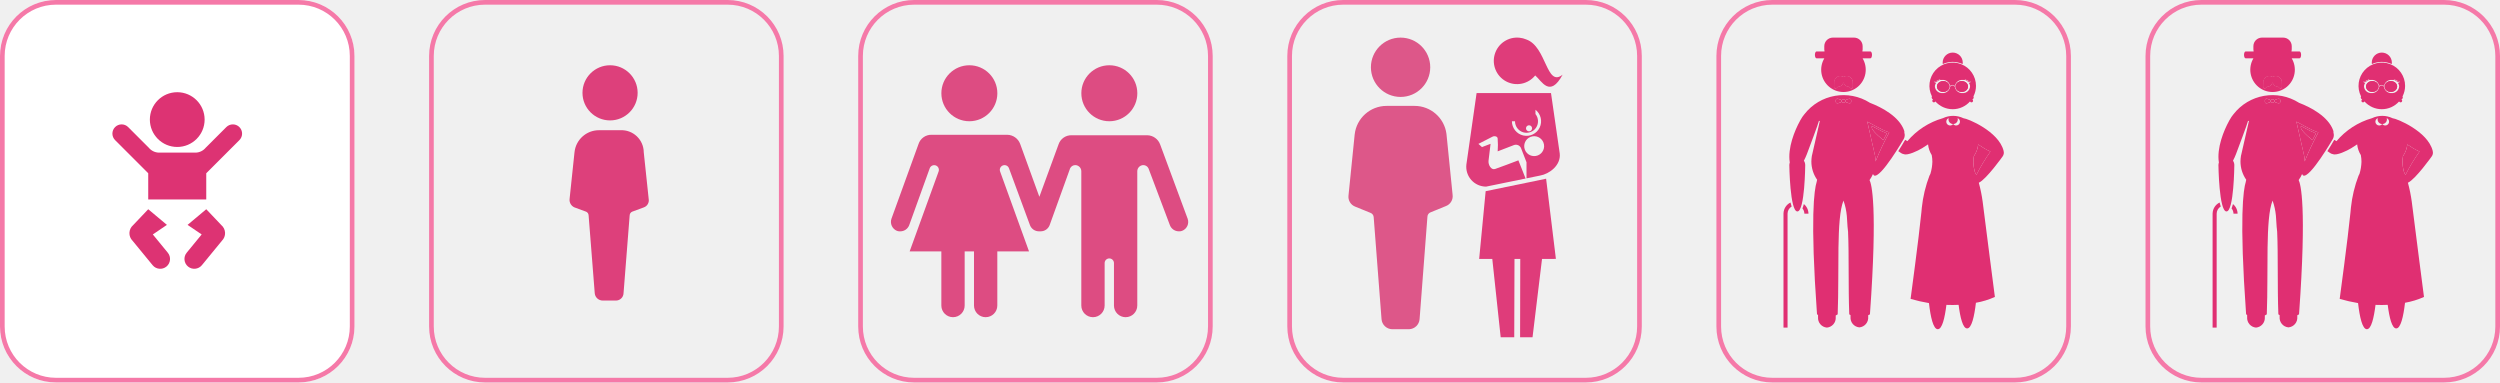
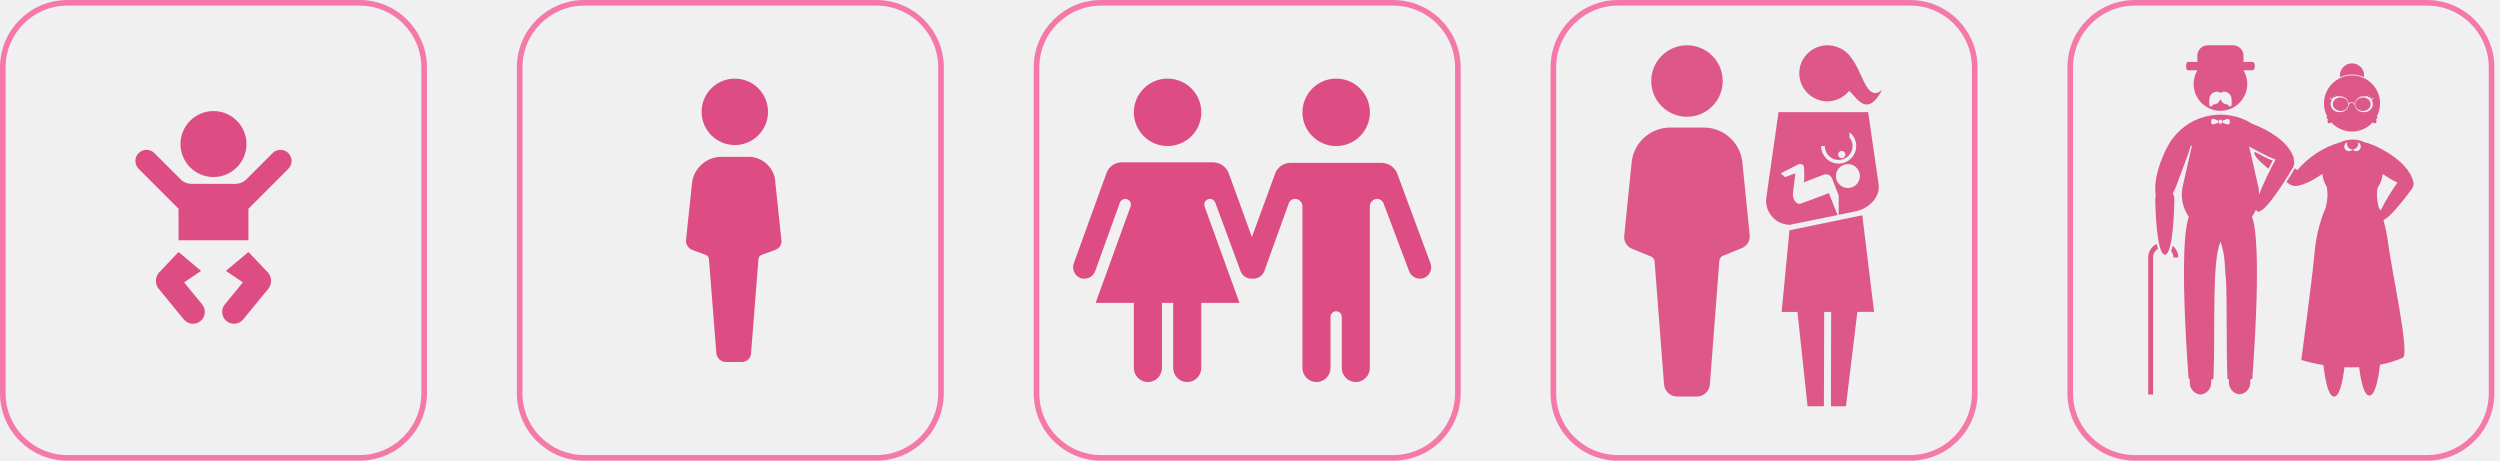
- <svg xmlns="http://www.w3.org/2000/svg" width="536" height="82" viewBox="0 0 536 82">
-   <g id="Grupo_23702" data-name="Grupo 23702" transform="translate(-231 -3221)">
-     <g id="Grupo_23694" data-name="Grupo 23694" transform="translate(277.321 3183.592)">
-       <circle id="Elipse_1330" data-name="Elipse 1330" cx="5.912" cy="5.912" r="5.912" transform="translate(78.564 51.4)" fill="#dd407b" />
-       <path id="Trazado_9428" data-name="Trazado 9428" d="M86.708,62h-4.6a5.267,5.267,0,0,0-5.255,4.729L75.8,76.713a1.759,1.759,0,0,0,1.051,1.839l2.5.92a.887.887,0,0,1,.525.788l1.314,16.684A1.714,1.714,0,0,0,82.9,98.52h2.759a1.629,1.629,0,0,0,1.708-1.576L88.679,80.26a.887.887,0,0,1,.525-.788l2.5-.92a1.611,1.611,0,0,0,1.051-1.839L91.7,66.729A4.772,4.772,0,0,0,86.708,62Z" transform="translate(0 3.325)" fill="#dd407b" />
-     </g>
-     <g id="Grupo_23695" data-name="Grupo 23695" transform="translate(403.825 3212.491)">
-       <circle id="Elipse_1331" data-name="Elipse 1331" cx="6.002" cy="6.002" r="6.002" transform="translate(29.004 22.5)" fill="#dd4c82" />
-       <circle id="Elipse_1332" data-name="Elipse 1332" cx="6.002" cy="6.002" r="6.002" transform="translate(59.014 22.5)" fill="#dd4c82" />
-       <path id="Trazado_9429" data-name="Trazado 9429" d="M75.92,39.5h0a3.009,3.009,0,0,0-2.8-2H56.913a2.877,2.877,0,0,0-2.8,2h0l-4.1,11.2-4.1-11.3h0a3.009,3.009,0,0,0-2.8-2H26.9a2.877,2.877,0,0,0-2.8,2h0L18.3,55.406a2.081,2.081,0,0,0,1.2,2.6,1.7,1.7,0,0,0,.7.1,2.051,2.051,0,0,0,1.9-1.3l4.4-12.2h0a1.013,1.013,0,1,1,1.9.7L22.2,62.409H29v11.6a2.5,2.5,0,1,0,5,0v-11.6h2v11.6a2.5,2.5,0,1,0,5,0v-11.6h6.8L41.608,45.3a1.013,1.013,0,1,1,1.9-.7h0l4.5,12.2a2.051,2.051,0,0,0,1.9,1.3h.4a2.051,2.051,0,0,0,1.9-1.3l4.4-12.2h0a1.23,1.23,0,0,1,1.1-.7,1.324,1.324,0,0,1,1.3,1.3v28.81a2.5,2.5,0,1,0,5,0v-9.1a1,1,0,1,1,2,0v9.1a2.5,2.5,0,1,0,5,0V45.2a1.324,1.324,0,0,1,1.3-1.3,1.23,1.23,0,0,1,1.1.7h0l4.6,12.2a2.051,2.051,0,0,0,1.9,1.3,1.7,1.7,0,0,0,.7-.1,2.041,2.041,0,0,0,1.2-2.6Z" transform="translate(0 0.005)" fill="#dd4c82" />
-     </g>
-     <circle id="Elipse_1334" data-name="Elipse 1334" cx="6.36" cy="6.36" r="6.36" transform="translate(524.923 3229.063)" fill="#dd5789" />
-     <path id="Trazado_9431" data-name="Trazado 9431" d="M42.064,49.9h-6a6.885,6.885,0,0,0-6.841,6.12L27.9,69.1a2.257,2.257,0,0,0,1.44,2.4l3.24,1.32a1.045,1.045,0,0,1,.72.96l1.68,21.842a2.34,2.34,0,0,0,2.28,2.16h3.6a2.34,2.34,0,0,0,2.28-2.16l1.68-21.962a1.045,1.045,0,0,1,.72-.96l3.24-1.32a2.257,2.257,0,0,0,1.44-2.4L48.9,55.9A6.89,6.89,0,0,0,42.064,49.9Z" transform="translate(492.22 3193.804)" fill="#dd5789" />
-     <g id="Grupo_23697" data-name="Grupo 23697" transform="translate(686.38 3216.314)">
-       <path id="Trazado_9432" data-name="Trazado 9432" d="M34.466,26.765c.024.115.048.278.128.323a.3.3,0,0,0,.407-.1,1.122,1.122,0,0,1,.267-.247.418.418,0,0,0,.178.015,1.16,1.16,0,0,0,.822-.57,3.106,3.106,0,0,0,.194-.364,3.05,3.05,0,0,0,.194.364,1.16,1.16,0,0,0,.822.57.417.417,0,0,0,.178-.015,1.1,1.1,0,0,1,.267.247.293.293,0,0,0,.406.1c.079-.044.1-.208.128-.323a1.182,1.182,0,0,0-.007-.281h0a6.8,6.8,0,0,0-.042-.9A1.338,1.338,0,0,0,37,24.5a3.77,3.77,0,0,0-.543.193,3.827,3.827,0,0,0-.543-.193,1.339,1.339,0,0,0-1.408,1.083,6.69,6.69,0,0,0-.042.9h0A1.4,1.4,0,0,0,34.466,26.765Z" transform="translate(-4.6 -3.494)" fill="#e02f72" />
-       <path id="Trazado_9433" data-name="Trazado 9433" d="M76.4,45.336a1.36,1.36,0,0,0,.207-1.2c0-.011,0-.018,0-.029-1.061-4.185-7.748-6.919-8.59-6.963a5.082,5.082,0,0,0-4.413-.013,15.572,15.572,0,0,0-7.619,4.929c-.122-.076-.278-.172-.474-.291-.242.419-.789,1.348-1.479,2.432.394.271.639.433.639.433a1.434,1.434,0,0,0,.577.214c.8.318,2.981-.714,3.9-1.282.32-.2.78-.5,1.269-.821a5.369,5.369,0,0,0,.788,2.3,7.8,7.8,0,0,1,.137,1.424,9.787,9.787,0,0,1-.419,2.582h0c-.064.117-.12.237-.176.359l-.009-.008a27.3,27.3,0,0,0-1.664,6.946h0c-.012.147-.026.3-.041.469-.018.182-.039.361-.053.547-.547,5.519-2.308,18.511-2.308,18.511a33.875,33.875,0,0,0,3.938.9c.341,2.973.918,5.6,1.895,5.6.934,0,1.5-2.405,1.848-5.216.924.039,1.8.032,2.613-.008.348,2.742.913,5.057,1.829,5.057.966,0,1.541-2.573,1.883-5.5a17.417,17.417,0,0,0,4.067-1.248S72.7,59.694,72.125,55.041a31.85,31.85,0,0,0-.825-4.07C72.929,50.224,76.4,45.336,76.4,45.336ZM65.145,38.7a.819.819,0,0,1-.306-1.579.981.981,0,0,0-.041.266,1,1,0,0,0,.987,1A.812.812,0,0,1,65.145,38.7Zm1.3,0a.815.815,0,0,1-.64-.315,1,1,0,0,0,.991-1,.97.97,0,0,0-.041-.265.819.819,0,0,1-.311,1.577Zm4.339,10.591a5.44,5.44,0,0,0-.3-.539,7.705,7.705,0,0,1-.346-2.278,7.611,7.611,0,0,1,.1-1.2,5.379,5.379,0,0,0,.931-2.511c.49.325.95.625,1.27.822a12.418,12.418,0,0,0,1.353.7A36.717,36.717,0,0,0,70.783,49.287Z" transform="translate(-10.422 -7.107)" fill="#e02f72" />
-       <path id="Trazado_9434" data-name="Trazado 9434" d="M69.734,19.312a5.108,5.108,0,0,1,2.131.467,2.205,2.205,0,0,0,.025-.306,2.155,2.155,0,1,0-4.31,0,2.1,2.1,0,0,0,.025.306A5.113,5.113,0,0,1,69.734,19.312Z" transform="translate(-14.454 -1.359)" fill="#e02f72" />
-       <path id="Trazado_9435" data-name="Trazado 9435" d="M44.575,38.386l1.473,6.478c.046.149.071.306.1.459.023.1.048.2.067.3.008.043.022.084.029.127l.025.111h-.008c.015.1.024.2.036.3,0,.032.008.064.011.1a6.077,6.077,0,0,1,.037.633c0,.016,0,.032,0,.047A57.042,57.042,0,0,1,49.284,40.7a13.393,13.393,0,0,1-1.426-.58C47.086,39.75,45.617,38.968,44.575,38.386Zm3.438,3.968c-1.494-1.208-2.778-2.462-2.44-2.983.006-.008.015-.013.02-.021.8.429,1.609.853,2.109,1.1.3.147.679.306,1.072.454C48.5,41.407,48.252,41.887,48.013,42.354Z" transform="translate(-7.61 -7.627)" fill="#e02f72" />
-       <path id="Trazado_9436" data-name="Trazado 9436" d="M35.475,32.357l.606-.209a.2.2,0,0,0,.1-.194v-.12a.2.2,0,0,0-.1-.194l-.606-.209c-.244-.084-.518.03-.518.288v.35C34.957,32.327,35.231,32.441,35.475,32.357Z" transform="translate(-4.748 -5.55)" fill="#e02f72" />
-       <circle id="Elipse_1335" data-name="Elipse 1335" cx="0.375" cy="0.375" r="0.375" transform="translate(31.483 25.969)" fill="#e02f72" />
-       <path id="Trazado_9437" data-name="Trazado 9437" d="M77.064,47.865a7.6,7.6,0,0,0-.1,1.2,7.682,7.682,0,0,0,.346,2.278,5.524,5.524,0,0,1,.3.539,36.549,36.549,0,0,1,3.013-5,12.672,12.672,0,0,1-1.353-.7c-.32-.2-.781-.5-1.27-.822A5.38,5.38,0,0,1,77.064,47.865Z" transform="translate(-17.244 -9.701)" fill="#e02f72" />
-       <path id="Trazado_9438" data-name="Trazado 9438" d="M38.628,32.357c.244.084.518-.03.518-.288v-.35c0-.258-.274-.372-.518-.288l-.606.209a.2.2,0,0,0-.1.194v.12a.2.2,0,0,0,.1.194Z" transform="translate(-5.631 -5.55)" fill="#e02f72" />
-       <path id="Trazado_9439" data-name="Trazado 9439" d="M24.79,64.484a1.786,1.786,0,0,1,.411,1.132h.877a2.662,2.662,0,0,0-.991-2.065A7.348,7.348,0,0,1,24.79,64.484Z" transform="translate(-1.723 -15.114)" fill="#e02f72" />
-       <path id="Trazado_9440" data-name="Trazado 9440" d="M19.007,65.375H19v.1h0V89.89h.872V65.475h0a1.794,1.794,0,0,1,.875-1.538q-.132-.394-.241-.861A2.671,2.671,0,0,0,19.007,65.375Z" transform="translate(0 -14.973)" fill="#e02f72" />
-       <path id="Trazado_9441" data-name="Trazado 9441" d="M45.992,39.758c-.006.008-.015.013-.02.021-.338.521.947,1.775,2.44,2.983.239-.467.488-.947.761-1.455C48.78,41.16,48.4,41,48.1,40.854,47.6,40.61,46.79,40.187,45.992,39.758Z" transform="translate(-8.009 -8.035)" fill="#e02f72" />
-       <path id="Trazado_9442" data-name="Trazado 9442" d="M45.446,38.345a.947.947,0,0,0-.062-.5c-1.056-2.911-4.667-4.882-7.3-5.888A10.607,10.607,0,0,0,24,34.416a6.831,6.831,0,0,0-.8,1.184c-.044.077-.093.151-.136.23h.006c-1.132,2.049-2.687,5.826-2.185,8.924a1.693,1.693,0,0,0-.1.552s.122,9.94,1.726,9.936S24.194,45.3,24.194,45.3a1.691,1.691,0,0,0-.285-.936,13.567,13.567,0,0,0,.645-1.427c.447-1.2,2.449-6.492,2.578-7.1h.195l-1.541,6.76c-.022.077-.034.157-.053.234-.036.14-.07.281-.1.424,0,.012-.006.024-.008.036l-.025.11h.008c-.006.034-.008.068-.013.1-.021.141-.041.282-.054.426,0,.052,0,.106-.008.158-.009.145-.022.288-.022.436a6.846,6.846,0,0,0,1.233,3.924c-.034.152-.067.312-.1.478-.506,1.6-1.423,7.482.077,28.382,0,0,.079.049.221.12v.488a2.082,2.082,0,0,0,1.89,2.23h.011a2.082,2.082,0,0,0,1.89-2.23v-.367a3.924,3.924,0,0,0,.421-.242c.365-9.518-.334-20.466,1.241-24.394a13.472,13.472,0,0,1,.718,3.281c.048.894.1,1.72.152,2.3.027.307.064.686.112,1.1.227,5.04.028,11.667.259,17.713.089.059.179.106.269.156v.407a2.082,2.082,0,0,0,1.89,2.23h.011a2.082,2.082,0,0,0,1.89-2.23v-.37a3.632,3.632,0,0,0,.373-.192c1.678-23.389.329-27.968-.081-28.793a6.868,6.868,0,0,0,.746-1.323.5.5,0,0,0,.2.336c1.4.79,6.376-7.814,6.376-7.814A1.7,1.7,0,0,0,45.446,38.345ZM32.827,31.505a.2.2,0,0,1,.1-.194l.606-.209c.244-.084.518.03.518.288v.35c0,.258-.274.372-.518.288l-.606-.209a.2.2,0,0,1-.1-.194Zm-.435-.315a.375.375,0,1,1-.375.375A.375.375,0,0,1,32.393,31.19Zm-1.649.2c0-.258.274-.372.518-.288l.606.209a.2.2,0,0,1,.1.194v.12a.2.2,0,0,1-.1.194l-.606.209c-.244.084-.518-.03-.518-.288Zm8.53,13.133c0-.016,0-.032,0-.047a6.064,6.064,0,0,0-.037-.633c0-.032-.008-.064-.011-.1-.011-.1-.021-.2-.036-.3H39.2l-.025-.111c-.007-.044-.021-.084-.029-.127-.019-.1-.044-.2-.067-.3-.034-.154-.059-.31-.1-.459L37.5,35.98c1.042.582,2.511,1.364,3.283,1.739a13.607,13.607,0,0,0,1.426.58A56.954,56.954,0,0,0,39.273,44.523Z" transform="translate(-0.534 -5.221)" fill="#e02f72" />
-       <ellipse id="Elipse_1336" data-name="Elipse 1336" cx="1.345" cy="1.165" rx="1.345" ry="1.165" transform="translate(51.894 22.069)" fill="#e02f72" />
-       <ellipse id="Elipse_1337" data-name="Elipse 1337" cx="1.345" cy="1.165" rx="1.345" ry="1.165" transform="translate(55.879 22.069)" fill="#e02f72" />
-       <g id="Grupo_23663" data-name="Grupo 23663" transform="translate(50.288 18.114)">
-         <ellipse id="Elipse_1338" data-name="Elipse 1338" cx="1.345" cy="1.165" rx="1.345" ry="1.165" transform="translate(5.59 3.955)" fill="#e02f72" />
-         <ellipse id="Elipse_1339" data-name="Elipse 1339" cx="1.345" cy="1.165" rx="1.345" ry="1.165" transform="translate(1.606 3.955)" fill="#e02f72" />
-         <path id="Trazado_9443" data-name="Trazado 9443" d="M73.525,25.379a4.993,4.993,0,1,0-9.45,2.241.475.475,0,0,0-.053.211.481.481,0,0,0,.3.447.335.335,0,0,0-.164.285.34.34,0,0,0,.651.14,4.976,4.976,0,0,0,7.437,0,.339.339,0,1,0,.487-.425.481.481,0,0,0,.3-.447.475.475,0,0,0-.053-.211A4.948,4.948,0,0,0,73.525,25.379Zm-1.591-.707a1.28,1.28,0,0,1,.322.835,1.532,1.532,0,0,1-1.628,1.411,1.572,1.572,0,0,1-1.6-1.187.518.518,0,0,0-.547-.455.524.524,0,0,0-.533.4,1.559,1.559,0,0,1-1.609,1.24,1.531,1.531,0,0,1-1.628-1.411,1.284,1.284,0,0,1,.322-.835c-.29.111-.7-.333-.365-.194a1.016,1.016,0,0,0,.721-.112l.013-.01-.018.006c-.214.06-.414-.31-.219-.172.151.107.459.035.59,0-.2,0-.277-.355-.143-.2s.585.11.585.11l0,.008c.048,0,.095-.013.145-.013a1.551,1.551,0,0,1,1.614,1.283.742.742,0,0,1,1.061.017,1.547,1.547,0,0,1,1.615-1.3c.049,0,.1.009.145.013l0-.008s.449.051.585-.11.058.2-.143.2c.132.038.44.109.59,0,.195-.138-.006.232-.22.172l-.018-.006.013.01a1.016,1.016,0,0,0,.721.112C72.632,24.338,72.224,24.782,71.934,24.671Z" transform="translate(-63.54 -20.386)" fill="#e02f72" />
+ <svg xmlns="http://www.w3.org/2000/svg" width="100%" height="100%" viewBox="0 0 445 82" version="1.1" xml:space="preserve" style="fill-rule:evenodd;clip-rule:evenodd;">
+   <rect id="Mesa-de-trabajo1" x="0" y="0" width="444.5" height="82" style="fill:none;" />
+   <clipPath id="_clip1">
+     <rect x="0" y="0" width="444.5" height="82" />
+   </clipPath>
+   <g clip-path="url(#_clip1)">
+     <g id="Grupo_23702">
+       <g id="Grupo_23694">
+         <circle id="Elipse_1330" cx="130.797" cy="19.904" r="5.912" style="fill:#dd4c82;" />
+         <path id="Trazado_9428" d="M133.029,27.917l-4.6,0c-2.693,-0.008 -4.98,2.05 -5.255,4.729l-1.053,9.984c-0.099,0.777 0.332,1.53 1.051,1.839l2.5,0.92c0.312,0.139 0.517,0.447 0.525,0.788l1.314,16.684c0.072,0.886 0.821,1.577 1.71,1.576l2.759,0c0.027,0.001 0.053,0.002 0.08,0.002c0.874,-0 1.601,-0.704 1.628,-1.578l1.312,-16.684c0.008,-0.341 0.213,-0.649 0.525,-0.788l2.5,-0.92c0.757,-0.263 1.209,-1.053 1.051,-1.839l-1.055,-9.984c-0.021,-2.603 -2.168,-4.734 -4.772,-4.734c-0.073,-0 -0.147,0.002 -0.22,0.005Z" style="fill:#dd4c82;fill-rule:nonzero;" />
      </g>
-       <g id="Grupo_23664" data-name="Grupo 23664" transform="translate(25.737 12.749)">
-         <path id="Trazado_9444" data-name="Trazado 9444" d="M38.455,26.484a6.8,6.8,0,0,0-.042-.9A1.338,1.338,0,0,0,37,24.5a3.77,3.77,0,0,0-.543.193,3.858,3.858,0,0,0-.543-.193,1.339,1.339,0,0,0-1.408,1.083,6.69,6.69,0,0,0-.042.9h0a1.221,1.221,0,0,0-.007.281c.024.115.048.278.129.323a.294.294,0,0,0,.406-.1,1.122,1.122,0,0,1,.267-.247.418.418,0,0,0,.178.015,1.16,1.16,0,0,0,.822-.57,3.106,3.106,0,0,0,.194-.364,3,3,0,0,0,.194.364,1.16,1.16,0,0,0,.822.57.417.417,0,0,0,.178-.015,1.1,1.1,0,0,1,.267.247.293.293,0,0,0,.406.1c.079-.044.1-.208.128-.323a1.182,1.182,0,0,0-.007-.281Z" transform="translate(-30.337 -16.243)" fill="#e02f72" />
-         <path id="Trazado_9445" data-name="Trazado 9445" d="M40.493,15.716H38.771a1.841,1.841,0,0,0,.053-.434v-.691a1.842,1.842,0,0,0-1.842-1.842h-4.54A1.842,1.842,0,0,0,30.6,14.591v.691a1.846,1.846,0,0,0,.053.434H28.932c-.188,0-.341.329-.341.736s.152.736.341.736h1.681a4.776,4.776,0,1,0,8.2,0h1.675c.188,0,.341-.329.341-.736S40.681,15.716,40.493,15.716Zm-3.781,7.555c-.024.115-.048.278-.128.323a.294.294,0,0,1-.406-.1,1.122,1.122,0,0,0-.267-.247.418.418,0,0,1-.178.015,1.16,1.16,0,0,1-.822-.57,3.107,3.107,0,0,1-.194-.364,3,3,0,0,1-.194.364,1.16,1.16,0,0,1-.822.57.417.417,0,0,1-.178-.015,1.1,1.1,0,0,0-.267.247.293.293,0,0,1-.406.1c-.079-.044-.1-.208-.129-.323a1.182,1.182,0,0,1,.007-.281h0a6.8,6.8,0,0,1,.042-.9,1.338,1.338,0,0,1,1.408-1.083,3.771,3.771,0,0,1,.543.193,3.827,3.827,0,0,1,.543-.193,1.339,1.339,0,0,1,1.408,1.083,6.69,6.69,0,0,1,.042.9h0A1.348,1.348,0,0,1,36.712,23.271Z" transform="translate(-28.591 -12.749)" fill="#e02f72" />
+       <g id="Grupo_23695">
+         <circle id="Elipse_1331" cx="207.831" cy="19.993" r="6.002" style="fill:#dd4c82;" />
+         <circle id="Elipse_1332" cx="237.841" cy="19.993" r="6.002" style="fill:#dd4c82;" />
+         <path id="Trazado_9429" d="M248.745,30.996c-0.421,-1.184 -1.543,-1.985 -2.8,-2l-16.207,-0c-1.269,-0.026 -2.413,0.791 -2.8,2l-4.1,11.2l-4.1,-11.3c-0.421,-1.184 -1.543,-1.985 -2.8,-2l-16.213,-0c-1.269,-0.026 -2.413,0.791 -2.8,2l-5.8,16.006c-0.353,1.042 0.178,2.192 1.2,2.6c0.224,0.082 0.462,0.116 0.7,0.1c0.838,-0.004 1.593,-0.52 1.9,-1.3l4.4,-12.2c0.137,-0.414 0.526,-0.695 0.962,-0.695c0.556,-0 1.013,0.457 1.013,1.013c-0,0.131 -0.026,0.261 -0.075,0.382l-6.2,17.103l6.8,-0l0,11.6c0,1.371 1.129,2.5 2.5,2.5c1.371,-0 2.5,-1.129 2.5,-2.5l0,-11.6l2,-0l0,11.6c0,1.371 1.129,2.5 2.5,2.5c1.371,-0 2.5,-1.129 2.5,-2.5l0,-11.6l6.8,-0l-6.192,-17.109c-0.049,-0.121 -0.075,-0.251 -0.075,-0.382c0,-0.556 0.457,-1.013 1.013,-1.013c0.436,-0 0.825,0.281 0.962,0.695l4.5,12.2c0.307,0.78 1.062,1.296 1.9,1.3l0.4,-0c0.838,-0.004 1.593,-0.52 1.9,-1.3l4.4,-12.2c0.202,-0.424 0.63,-0.696 1.1,-0.7c0.708,0.013 1.287,0.592 1.3,1.3l-0,28.81c-0,1.371 1.129,2.5 2.5,2.5c1.371,0 2.5,-1.129 2.5,-2.5l-0,-9.1c-0,-0.549 0.451,-1 1,-1c0.549,-0 1,0.451 1,1l-0,9.1c-0,1.371 1.129,2.5 2.5,2.5c1.371,-0 2.5,-1.129 2.5,-2.5l-0,-28.81c0.013,-0.708 0.592,-1.287 1.3,-1.3c0.47,0.004 0.898,0.276 1.1,0.7l4.6,12.2c0.307,0.78 1.062,1.296 1.9,1.3c0.238,0.016 0.476,-0.018 0.7,-0.1c1.036,-0.391 1.575,-1.558 1.2,-2.6l-5.888,-15.9Z" style="fill:#dd4c82;fill-rule:nonzero;" />
      </g>
-     </g>
-     <g id="Rectángulo_5604" data-name="Rectángulo 5604" transform="translate(231 3221)" fill="#fff" stroke="#f579a8" stroke-width="1">
-       <rect width="76" height="82" rx="12" stroke="none" />
-       <rect x="0.5" y="0.5" width="75" height="81" rx="11.5" fill="none" />
-     </g>
-     <g id="Grupo_23693" data-name="Grupo 23693" transform="translate(-394.901 529.768)">
-       <g id="Grupo_23658" data-name="Grupo 23658" transform="translate(650 2711)">
-         <circle id="Elipse_1329" data-name="Elipse 1329" cx="5.871" cy="5.871" r="5.871" transform="translate(8.031 0)" fill="#dd3373" />
-         <path id="Trazado_9425" data-name="Trazado 9425" d="M58.349,64.645,54.342,68l3.023,2.053-3.21,3.914h0l0,0a2.107,2.107,0,0,0,3.253,2.68h0l4.3-5.243a2.279,2.279,0,0,0-.121-3.351Z" transform="translate(-38.226 -39.555)" fill="#dd3373" />
-         <path id="Trazado_9426" data-name="Trazado 9426" d="M33.854,73.966h0l-3.21-3.913L33.665,68l-4.007-3.355-3.236,3.41a2.279,2.279,0,0,0-.121,3.351l4.3,5.242h0a2.107,2.107,0,0,0,3.253-2.68Z" transform="translate(-21.977 -39.554)" fill="#dd3373" />
-         <path id="Trazado_9427" data-name="Trazado 9427" d="M42.78,21.405a1.969,1.969,0,0,0-1.4.578L36.963,26.4a2.908,2.908,0,0,1-2.154,1.06H26.9a2.907,2.907,0,0,1-2.154-1.06l-4.419-4.419a1.977,1.977,0,1,0-2.793,2.8l7.1,7.1V37.5H37.075V31.882l7.1-7.1a1.976,1.976,0,0,0-1.4-3.376Z" transform="translate(-16.953 -14.504)" fill="#dd3373" />
+       <circle id="Elipse_1334" cx="300.283" cy="14.423" r="6.36" style="fill:#dd5789;" />
+       <path id="Trazado_9431" d="M303.284,22.704l-6,0c-3.489,0.001 -6.453,2.653 -6.841,6.12l-1.323,13.08c-0.133,1.033 0.465,2.031 1.44,2.4l3.24,1.32c0.417,0.136 0.706,0.521 0.72,0.96l1.68,21.842c0.092,1.193 1.084,2.133 2.28,2.16l3.6,0c1.196,-0.027 2.188,-0.967 2.28,-2.16l1.68,-21.962c0.014,-0.439 0.303,-0.824 0.72,-0.96l3.24,-1.32c0.975,-0.369 1.573,-1.367 1.44,-2.4l-1.32,-13.08c-0.445,-3.418 -3.39,-6.002 -6.836,-6Z" style="fill:#dd5789;fill-rule:nonzero;" />
+       <g id="Rectángulo_5604">
+         <path d="M75.5,12c0,-6.347 -5.153,-11.5 -11.5,-11.5l-52,0c-6.347,0 -11.5,5.153 -11.5,11.5l0,58c0,6.347 5.153,11.5 11.5,11.5l52,0c6.347,0 11.5,-5.153 11.5,-11.5l0,-58Z" style="fill:none;stroke:#f579a8;stroke-width:1px;" />
      </g>
-     </g>
-     <g id="Rectángulo_5605" data-name="Rectángulo 5605" transform="translate(323 3221)" fill="none" stroke="#f579a8" stroke-width="1">
-       <rect width="76" height="82" rx="12" stroke="none" />
-       <rect x="0.5" y="0.5" width="75" height="81" rx="11.5" fill="none" />
-     </g>
-     <g id="Rectángulo_5606" data-name="Rectángulo 5606" transform="translate(415 3221)" fill="none" stroke="#f579a8" stroke-width="1">
-       <rect width="76" height="82" rx="12" stroke="none" />
-       <rect x="0.5" y="0.5" width="75" height="81" rx="11.5" fill="none" />
-     </g>
-     <g id="Rectángulo_5607" data-name="Rectángulo 5607" transform="translate(507 3221)" fill="none" stroke="#f579a8" stroke-width="1">
-       <rect width="76" height="82" rx="12" stroke="none" />
-       <rect x="0.5" y="0.5" width="75" height="81" rx="11.5" fill="none" />
-     </g>
-     <g id="Rectángulo_5608" data-name="Rectángulo 5608" transform="translate(691 3221)" fill="none" stroke="#f579a8" stroke-width="1">
-       <rect width="76" height="82" rx="12" stroke="none" />
-       <rect x="0.5" y="0.5" width="75" height="81" rx="11.5" fill="none" />
-     </g>
-     <g id="Grupo_23700" data-name="Grupo 23700" transform="translate(594.38 3216.314)">
-       <path id="Trazado_9432-2" data-name="Trazado 9432" d="M34.466,26.765c.024.115.048.278.128.323a.3.3,0,0,0,.407-.1,1.122,1.122,0,0,1,.267-.247.418.418,0,0,0,.178.015,1.16,1.16,0,0,0,.822-.57,3.106,3.106,0,0,0,.194-.364,3.05,3.05,0,0,0,.194.364,1.16,1.16,0,0,0,.822.57.417.417,0,0,0,.178-.015,1.1,1.1,0,0,1,.267.247.293.293,0,0,0,.406.1c.079-.044.1-.208.128-.323a1.182,1.182,0,0,0-.007-.281h0a6.8,6.8,0,0,0-.042-.9A1.338,1.338,0,0,0,37,24.5a3.77,3.77,0,0,0-.543.193,3.827,3.827,0,0,0-.543-.193,1.339,1.339,0,0,0-1.408,1.083,6.69,6.69,0,0,0-.042.9h0A1.4,1.4,0,0,0,34.466,26.765Z" transform="translate(-4.6 -3.494)" fill="#e02f72" />
-       <path id="Trazado_9433-2" data-name="Trazado 9433" d="M76.4,45.336a1.36,1.36,0,0,0,.207-1.2c0-.011,0-.018,0-.029-1.061-4.185-7.748-6.919-8.59-6.963a5.082,5.082,0,0,0-4.413-.013,15.572,15.572,0,0,0-7.619,4.929c-.122-.076-.278-.172-.474-.291-.242.419-.789,1.348-1.479,2.432.394.271.639.433.639.433a1.434,1.434,0,0,0,.577.214c.8.318,2.981-.714,3.9-1.282.32-.2.78-.5,1.269-.821a5.369,5.369,0,0,0,.788,2.3,7.8,7.8,0,0,1,.137,1.424,9.787,9.787,0,0,1-.419,2.582h0c-.064.117-.12.237-.176.359l-.009-.008a27.3,27.3,0,0,0-1.664,6.946h0c-.012.147-.026.3-.041.469-.018.182-.039.361-.053.547-.547,5.519-2.308,18.511-2.308,18.511a33.875,33.875,0,0,0,3.938.9c.341,2.973.918,5.6,1.895,5.6.934,0,1.5-2.405,1.848-5.216.924.039,1.8.032,2.613-.008.348,2.742.913,5.057,1.829,5.057.966,0,1.541-2.573,1.883-5.5a17.417,17.417,0,0,0,4.067-1.248S72.7,59.694,72.125,55.041a31.85,31.85,0,0,0-.825-4.07C72.929,50.224,76.4,45.336,76.4,45.336ZM65.145,38.7a.819.819,0,0,1-.306-1.579.981.981,0,0,0-.041.266,1,1,0,0,0,.987,1A.812.812,0,0,1,65.145,38.7Zm1.3,0a.815.815,0,0,1-.64-.315,1,1,0,0,0,.991-1,.97.97,0,0,0-.041-.265.819.819,0,0,1-.311,1.577Zm4.339,10.591a5.44,5.44,0,0,0-.3-.539,7.705,7.705,0,0,1-.346-2.278,7.611,7.611,0,0,1,.1-1.2,5.379,5.379,0,0,0,.931-2.511c.49.325.95.625,1.27.822a12.418,12.418,0,0,0,1.353.7A36.717,36.717,0,0,0,70.783,49.287Z" transform="translate(-10.422 -7.107)" fill="#e02f72" />
-       <path id="Trazado_9434-2" data-name="Trazado 9434" d="M69.734,19.312a5.108,5.108,0,0,1,2.131.467,2.205,2.205,0,0,0,.025-.306,2.155,2.155,0,1,0-4.31,0,2.1,2.1,0,0,0,.025.306A5.113,5.113,0,0,1,69.734,19.312Z" transform="translate(-14.454 -1.359)" fill="#e02f72" />
-       <path id="Trazado_9435-2" data-name="Trazado 9435" d="M44.575,38.386l1.473,6.478c.046.149.071.306.1.459.023.1.048.2.067.3.008.043.022.084.029.127l.025.111h-.008c.015.1.024.2.036.3,0,.032.008.064.011.1a6.077,6.077,0,0,1,.037.633c0,.016,0,.032,0,.047A57.042,57.042,0,0,1,49.284,40.7a13.393,13.393,0,0,1-1.426-.58C47.086,39.75,45.617,38.968,44.575,38.386Zm3.438,3.968c-1.494-1.208-2.778-2.462-2.44-2.983.006-.008.015-.013.02-.021.8.429,1.609.853,2.109,1.1.3.147.679.306,1.072.454C48.5,41.407,48.252,41.887,48.013,42.354Z" transform="translate(-7.61 -7.627)" fill="#e02f72" />
-       <path id="Trazado_9436-2" data-name="Trazado 9436" d="M35.475,32.357l.606-.209a.2.2,0,0,0,.1-.194v-.12a.2.2,0,0,0-.1-.194l-.606-.209c-.244-.084-.518.03-.518.288v.35C34.957,32.327,35.231,32.441,35.475,32.357Z" transform="translate(-4.748 -5.55)" fill="#e02f72" />
-       <circle id="Elipse_1335-2" data-name="Elipse 1335" cx="0.375" cy="0.375" r="0.375" transform="translate(31.483 25.969)" fill="#e02f72" />
-       <path id="Trazado_9437-2" data-name="Trazado 9437" d="M77.064,47.865a7.6,7.6,0,0,0-.1,1.2,7.682,7.682,0,0,0,.346,2.278,5.524,5.524,0,0,1,.3.539,36.549,36.549,0,0,1,3.013-5,12.672,12.672,0,0,1-1.353-.7c-.32-.2-.781-.5-1.27-.822A5.38,5.38,0,0,1,77.064,47.865Z" transform="translate(-17.244 -9.701)" fill="#e02f72" />
-       <path id="Trazado_9438-2" data-name="Trazado 9438" d="M38.628,32.357c.244.084.518-.03.518-.288v-.35c0-.258-.274-.372-.518-.288l-.606.209a.2.2,0,0,0-.1.194v.12a.2.2,0,0,0,.1.194Z" transform="translate(-5.631 -5.55)" fill="#e02f72" />
-       <path id="Trazado_9439-2" data-name="Trazado 9439" d="M24.79,64.484a1.786,1.786,0,0,1,.411,1.132h.877a2.662,2.662,0,0,0-.991-2.065A7.348,7.348,0,0,1,24.79,64.484Z" transform="translate(-1.723 -15.114)" fill="#e02f72" />
-       <path id="Trazado_9440-2" data-name="Trazado 9440" d="M19.007,65.375H19v.1h0V89.89h.872V65.475h0a1.794,1.794,0,0,1,.875-1.538q-.132-.394-.241-.861A2.671,2.671,0,0,0,19.007,65.375Z" transform="translate(0 -14.973)" fill="#e02f72" />
-       <path id="Trazado_9441-2" data-name="Trazado 9441" d="M45.992,39.758c-.006.008-.015.013-.02.021-.338.521.947,1.775,2.44,2.983.239-.467.488-.947.761-1.455C48.78,41.16,48.4,41,48.1,40.854,47.6,40.61,46.79,40.187,45.992,39.758Z" transform="translate(-8.009 -8.035)" fill="#e02f72" />
-       <path id="Trazado_9442-2" data-name="Trazado 9442" d="M45.446,38.345a.947.947,0,0,0-.062-.5c-1.056-2.911-4.667-4.882-7.3-5.888A10.607,10.607,0,0,0,24,34.416a6.831,6.831,0,0,0-.8,1.184c-.044.077-.093.151-.136.23h.006c-1.132,2.049-2.687,5.826-2.185,8.924a1.693,1.693,0,0,0-.1.552s.122,9.94,1.726,9.936S24.194,45.3,24.194,45.3a1.691,1.691,0,0,0-.285-.936,13.567,13.567,0,0,0,.645-1.427c.447-1.2,2.449-6.492,2.578-7.1h.195l-1.541,6.76c-.022.077-.034.157-.053.234-.036.14-.07.281-.1.424,0,.012-.006.024-.008.036l-.025.11h.008c-.006.034-.008.068-.013.1-.021.141-.041.282-.054.426,0,.052,0,.106-.008.158-.009.145-.022.288-.022.436a6.846,6.846,0,0,0,1.233,3.924c-.034.152-.067.312-.1.478-.506,1.6-1.423,7.482.077,28.382,0,0,.079.049.221.12v.488a2.082,2.082,0,0,0,1.89,2.23h.011a2.082,2.082,0,0,0,1.89-2.23v-.367a3.924,3.924,0,0,0,.421-.242c.365-9.518-.334-20.466,1.241-24.394a13.472,13.472,0,0,1,.718,3.281c.048.894.1,1.72.152,2.3.027.307.064.686.112,1.1.227,5.04.028,11.667.259,17.713.089.059.179.106.269.156v.407a2.082,2.082,0,0,0,1.89,2.23h.011a2.082,2.082,0,0,0,1.89-2.23v-.37a3.632,3.632,0,0,0,.373-.192c1.678-23.389.329-27.968-.081-28.793a6.868,6.868,0,0,0,.746-1.323.5.5,0,0,0,.2.336c1.4.79,6.376-7.814,6.376-7.814A1.7,1.7,0,0,0,45.446,38.345ZM32.827,31.505a.2.2,0,0,1,.1-.194l.606-.209c.244-.084.518.03.518.288v.35c0,.258-.274.372-.518.288l-.606-.209a.2.2,0,0,1-.1-.194Zm-.435-.315a.375.375,0,1,1-.375.375A.375.375,0,0,1,32.393,31.19Zm-1.649.2c0-.258.274-.372.518-.288l.606.209a.2.2,0,0,1,.1.194v.12a.2.2,0,0,1-.1.194l-.606.209c-.244.084-.518-.03-.518-.288Zm8.53,13.133c0-.016,0-.032,0-.047a6.064,6.064,0,0,0-.037-.633c0-.032-.008-.064-.011-.1-.011-.1-.021-.2-.036-.3H39.2l-.025-.111c-.007-.044-.021-.084-.029-.127-.019-.1-.044-.2-.067-.3-.034-.154-.059-.31-.1-.459L37.5,35.98c1.042.582,2.511,1.364,3.283,1.739a13.607,13.607,0,0,0,1.426.58A56.954,56.954,0,0,0,39.273,44.523Z" transform="translate(-0.534 -5.221)" fill="#e02f72" />
-       <ellipse id="Elipse_1336-2" data-name="Elipse 1336" cx="1.345" cy="1.165" rx="1.345" ry="1.165" transform="translate(51.894 22.069)" fill="#e02f72" />
-       <ellipse id="Elipse_1337-2" data-name="Elipse 1337" cx="1.345" cy="1.165" rx="1.345" ry="1.165" transform="translate(55.879 22.069)" fill="#e02f72" />
-       <g id="Grupo_23663-2" data-name="Grupo 23663" transform="translate(50.288 18.114)">
-         <ellipse id="Elipse_1338-2" data-name="Elipse 1338" cx="1.345" cy="1.165" rx="1.345" ry="1.165" transform="translate(5.59 3.955)" fill="#e02f72" />
-         <ellipse id="Elipse_1339-2" data-name="Elipse 1339" cx="1.345" cy="1.165" rx="1.345" ry="1.165" transform="translate(1.606 3.955)" fill="#e02f72" />
-         <path id="Trazado_9443-2" data-name="Trazado 9443" d="M73.525,25.379a4.993,4.993,0,1,0-9.45,2.241.475.475,0,0,0-.053.211.481.481,0,0,0,.3.447.335.335,0,0,0-.164.285.34.34,0,0,0,.651.14,4.976,4.976,0,0,0,7.437,0,.339.339,0,1,0,.487-.425.481.481,0,0,0,.3-.447.475.475,0,0,0-.053-.211A4.948,4.948,0,0,0,73.525,25.379Zm-1.591-.707a1.28,1.28,0,0,1,.322.835,1.532,1.532,0,0,1-1.628,1.411,1.572,1.572,0,0,1-1.6-1.187.518.518,0,0,0-.547-.455.524.524,0,0,0-.533.4,1.559,1.559,0,0,1-1.609,1.24,1.531,1.531,0,0,1-1.628-1.411,1.284,1.284,0,0,1,.322-.835c-.29.111-.7-.333-.365-.194a1.016,1.016,0,0,0,.721-.112l.013-.01-.018.006c-.214.06-.414-.31-.219-.172.151.107.459.035.59,0-.2,0-.277-.355-.143-.2s.585.11.585.11l0,.008c.048,0,.095-.013.145-.013a1.551,1.551,0,0,1,1.614,1.283.742.742,0,0,1,1.061.017,1.547,1.547,0,0,1,1.615-1.3c.049,0,.1.009.145.013l0-.008s.449.051.585-.11.058.2-.143.2c.132.038.44.109.59,0,.195-.138-.006.232-.22.172l-.018-.006.013.01a1.016,1.016,0,0,0,.721.112C72.632,24.338,72.224,24.782,71.934,24.671Z" transform="translate(-63.54 -20.386)" fill="#e02f72" />
+       <g id="Grupo_23693">
+         <g id="Grupo_23658">
+           <circle id="Elipse_1329" cx="38.001" cy="25.639" r="5.871" style="fill:#dd4c82;" />
+           <path id="Trazado_9425" d="M44.222,44.858l-4.007,3.355l3.023,2.053l-3.21,3.914c-0.311,0.377 -0.481,0.851 -0.481,1.34c0,1.156 0.951,2.107 2.108,2.107c0.629,0 1.226,-0.281 1.626,-0.767l4.3,-5.243c0.432,-0.428 0.676,-1.012 0.676,-1.62c-0,-0.665 -0.292,-1.298 -0.797,-1.731l-3.238,-3.408Z" style="fill:#dd4c82;fill-rule:nonzero;" />
+           <path id="Trazado_9426" d="M35.976,54.18l-3.21,-3.913l3.021,-2.053l-4.007,-3.355l-3.236,3.41c-0.505,0.433 -0.797,1.066 -0.797,1.731c0,0.608 0.244,1.192 0.676,1.62l4.3,5.242c0.4,0.486 0.997,0.767 1.626,0.767c1.157,0 2.108,-0.951 2.108,-2.107c-0,-0.489 -0.17,-0.963 -0.481,-1.34l-0,-0.002Z" style="fill:#dd4c82;fill-rule:nonzero;" />
+           <path id="Trazado_9427" d="M49.926,26.669c-0.525,-0.002 -1.029,0.207 -1.4,0.578l-4.417,4.417c-0.532,0.647 -1.317,1.033 -2.154,1.06l-7.909,0c-0.837,-0.027 -1.623,-0.413 -2.154,-1.06l-4.419,-4.419c-0.371,-0.37 -0.873,-0.577 -1.397,-0.577c-1.084,-0 -1.977,0.892 -1.977,1.977c0,0.525 0.209,1.029 0.581,1.4l7.1,7.1l-0,5.619l12.441,0l-0,-5.618l7.1,-7.1c0.372,-0.371 0.582,-0.875 0.582,-1.4c-0,-1.084 -0.892,-1.976 -1.976,-1.976c-0.002,-0 -0.004,-0 -0.006,0l0.005,-0.001Z" style="fill:#dd4c82;fill-rule:nonzero;" />
+         </g>
      </g>
-       <g id="Grupo_23664-2" data-name="Grupo 23664" transform="translate(25.737 12.749)">
-         <path id="Trazado_9444-2" data-name="Trazado 9444" d="M38.455,26.484a6.8,6.8,0,0,0-.042-.9A1.338,1.338,0,0,0,37,24.5a3.77,3.77,0,0,0-.543.193,3.858,3.858,0,0,0-.543-.193,1.339,1.339,0,0,0-1.408,1.083,6.69,6.69,0,0,0-.042.9h0a1.221,1.221,0,0,0-.007.281c.024.115.048.278.129.323a.294.294,0,0,0,.406-.1,1.122,1.122,0,0,1,.267-.247.418.418,0,0,0,.178.015,1.16,1.16,0,0,0,.822-.57,3.106,3.106,0,0,0,.194-.364,3,3,0,0,0,.194.364,1.16,1.16,0,0,0,.822.57.417.417,0,0,0,.178-.015,1.1,1.1,0,0,1,.267.247.293.293,0,0,0,.406.1c.079-.044.1-.208.128-.323a1.182,1.182,0,0,0-.007-.281Z" transform="translate(-30.337 -16.243)" fill="#e02f72" />
-         <path id="Trazado_9445-2" data-name="Trazado 9445" d="M40.493,15.716H38.771a1.841,1.841,0,0,0,.053-.434v-.691a1.842,1.842,0,0,0-1.842-1.842h-4.54A1.842,1.842,0,0,0,30.6,14.591v.691a1.846,1.846,0,0,0,.053.434H28.932c-.188,0-.341.329-.341.736s.152.736.341.736h1.681a4.776,4.776,0,1,0,8.2,0h1.675c.188,0,.341-.329.341-.736S40.681,15.716,40.493,15.716Zm-3.781,7.555c-.024.115-.048.278-.128.323a.294.294,0,0,1-.406-.1,1.122,1.122,0,0,0-.267-.247.418.418,0,0,1-.178.015,1.16,1.16,0,0,1-.822-.57,3.107,3.107,0,0,1-.194-.364,3,3,0,0,1-.194.364,1.16,1.16,0,0,1-.822.57.417.417,0,0,1-.178-.015,1.1,1.1,0,0,0-.267.247.293.293,0,0,1-.406.1c-.079-.044-.1-.208-.129-.323a1.182,1.182,0,0,1,.007-.281h0a6.8,6.8,0,0,1,.042-.9,1.338,1.338,0,0,1,1.408-1.083,3.771,3.771,0,0,1,.543.193,3.827,3.827,0,0,1,.543-.193,1.339,1.339,0,0,1,1.408,1.083,6.69,6.69,0,0,1,.042.9h0A1.348,1.348,0,0,1,36.712,23.271Z" transform="translate(-28.591 -12.749)" fill="#e02f72" />
+       <g id="Rectángulo_5605">
+         <path d="M168,12c0,-6.623 -5.377,-12 -12,-12l-52,0c-6.623,0 -12,5.377 -12,12l0,58c0,6.623 5.377,12 12,12l52,0c6.623,0 12,-5.377 12,-12l0,-58Z" style="fill:none;" />
+         <path d="M167.5,12c0,-6.347 -5.153,-11.5 -11.5,-11.5l-52,0c-6.347,0 -11.5,5.153 -11.5,11.5l0,58c0,6.347 5.153,11.5 11.5,11.5l52,0c6.347,0 11.5,-5.153 11.5,-11.5l0,-58Z" style="fill:none;stroke:#f579a8;stroke-width:1px;" />
      </g>
-     </g>
-     <g id="Rectángulo_5609" data-name="Rectángulo 5609" transform="translate(599 3221)" fill="none" stroke="#f579a8" stroke-width="1">
-       <rect width="76" height="82" rx="12" stroke="none" />
-       <rect x="0.5" y="0.5" width="75" height="81" rx="11.5" fill="none" />
-     </g>
-     <g id="Grupo_23701" data-name="Grupo 23701" transform="translate(510.375 3223.033)">
-       <path id="Trazado_9496" data-name="Trazado 9496" d="M55.032,35.39,53.16,22.44H37.206L35.017,37.758a4.255,4.255,0,0,0,4.227,4.735l8.47-1.735-1.548-3.9c-1.445.553-3.684,1.4-5,1.856-.831.287-1.5-.9-1.4-1.769l.436-3.629-1.84.7-.763-.686,3.056-1.562c.4-.192.991-.065,1.064.369a16.619,16.619,0,0,1,.007,2.794L45.2,33.591a1.194,1.194,0,0,1,1.545.682l.449,1.16.349.9.366.944v3.442l2.894-.593C52.819,39.788,55.318,37.914,55.032,35.39ZM48.45,29.341a.652.652,0,1,1-.652.652A.652.652,0,0,1,48.45,29.341Zm-3.668-.856h.66a2.467,2.467,0,1,0,4.388-1.548v-.9l.011-.014a3.127,3.127,0,1,1-5.06,2.459Zm5.539,7.321a2.133,2.133,0,1,1,1.218-2.76A2.133,2.133,0,0,1,50.321,35.807Z" transform="translate(0 -4.515)" fill="#df3c7a" />
-       <path id="Trazado_9497" data-name="Trazado 9497" d="M50.135,6.427a4.914,4.914,0,0,0-1.452-.373,4.989,4.989,0,1,0,3.361,8.084c1.376,1.156,3.122,4.931,5.88-.165C54.4,16.8,54.525,7.955,50.135,6.427Z" transform="translate(-2.27)" fill="#df3c7a" />
-       <path id="Trazado_9498" data-name="Trazado 9498" d="M53.161,47.767,40.2,50.438,38.807,64.971l2.815,0,1.8,16.794h2.907l.053-16.794H47.62l-.038,16.794H50.25l2.034-16.794,2.976-.015Z" transform="translate(-1.05 -11.483)" fill="#df3c7a" />
+       <g id="Rectángulo_5606">
+         <path d="M260,12c0,-6.623 -5.377,-12 -12,-12l-52,0c-6.623,0 -12,5.377 -12,12l0,58c0,6.623 5.377,12 12,12l52,0c6.623,0 12,-5.377 12,-12l0,-58Z" style="fill:none;" />
+         <path d="M259.5,12c0,-6.347 -5.153,-11.5 -11.5,-11.5l-52,0c-6.347,0 -11.5,5.153 -11.5,11.5l0,58c0,6.347 5.153,11.5 11.5,11.5l52,0c6.347,0 11.5,-5.153 11.5,-11.5l0,-58Z" style="fill:none;stroke:#f579a8;stroke-width:1px;" />
+       </g>
+       <g id="Rectángulo_5607">
+         <path d="M352,12c0,-6.623 -5.377,-12 -12,-12l-52,0c-6.623,0 -12,5.377 -12,12l0,58c0,6.623 5.377,12 12,12l52,0c6.623,0 12,-5.377 12,-12l0,-58Z" style="fill:none;" />
+         <path d="M351.5,12c0,-6.347 -5.153,-11.5 -11.5,-11.5l-52,0c-6.347,0 -11.5,5.153 -11.5,11.5l0,58c0,6.347 5.153,11.5 11.5,11.5l52,0c6.347,0 11.5,-5.153 11.5,-11.5l0,-58Z" style="fill:none;stroke:#f579a8;stroke-width:1px;" />
+       </g>
+       <g id="Grupo_23700">
+         <path id="Trazado_9433-2" d="M429.358,33.543c0.254,-0.345 0.331,-0.79 0.207,-1.2l-0,-0.029c-1.061,-4.185 -7.748,-6.919 -8.59,-6.963c-1.391,-0.676 -3.018,-0.68 -4.413,-0.013c-2.972,0.85 -5.625,2.566 -7.619,4.929c-0.122,-0.076 -0.278,-0.172 -0.474,-0.291c-0.242,0.419 -0.789,1.348 -1.479,2.432c0.394,0.271 0.639,0.433 0.639,0.433c0.175,0.112 0.371,0.185 0.577,0.214c0.8,0.318 2.981,-0.714 3.9,-1.282c0.32,-0.2 0.78,-0.5 1.269,-0.821c0.083,0.817 0.353,1.604 0.788,2.3c0.089,0.469 0.135,0.946 0.137,1.424c-0.024,0.876 -0.164,1.744 -0.419,2.582c-0.064,0.117 -0.12,0.237 -0.176,0.359l-0.009,-0.008c-0.856,2.232 -1.416,4.568 -1.664,6.946c-0.012,0.147 -0.026,0.3 -0.041,0.469c-0.018,0.182 -0.039,0.361 -0.053,0.547c-0.547,5.519 -2.308,18.511 -2.308,18.511c1.294,0.378 2.609,0.679 3.938,0.9c0.341,2.973 0.918,5.6 1.895,5.6c0.934,-0 1.5,-2.405 1.848,-5.216c0.924,0.039 1.8,0.032 2.613,-0.008c0.348,2.742 0.913,5.057 1.829,5.057c0.966,-0 1.541,-2.573 1.883,-5.5c1.402,-0.248 2.767,-0.667 4.067,-1.248c1.3,-0.581 -2.045,-15.766 -2.62,-20.419c-0.186,-1.373 -0.462,-2.733 -0.825,-4.07c1.629,-0.747 5.1,-5.635 5.1,-5.635Zm-11.255,-6.636c-0,0 -0.001,0 -0.001,0c-0.449,0 -0.819,-0.37 -0.819,-0.819c0,-0.334 0.204,-0.636 0.514,-0.76c-0.026,0.086 -0.04,0.176 -0.041,0.266c-0,0.544 0.443,0.993 0.987,1c-0.154,0.197 -0.39,0.313 -0.64,0.313Zm1.3,-0c-0.25,-0.001 -0.486,-0.117 -0.64,-0.315c0.545,-0.005 0.991,-0.455 0.991,-1c-0.001,-0.09 -0.015,-0.179 -0.041,-0.265c0.307,0.126 0.509,0.426 0.509,0.758c-0,0.449 -0.37,0.819 -0.819,0.819c-0,0 -0.001,0 -0.001,-0l0.001,0.003Zm4.339,10.591c-0.09,-0.185 -0.19,-0.365 -0.3,-0.539c-0.229,-0.738 -0.345,-1.506 -0.346,-2.278c0.002,-0.402 0.035,-0.803 0.1,-1.2c0.517,-0.745 0.837,-1.609 0.931,-2.511c0.49,0.325 0.95,0.625 1.27,0.822c0.436,0.261 0.888,0.495 1.353,0.7c-1.134,1.585 -2.14,3.257 -3.009,5.002l0.001,0.004Z" style="fill:#dd5789;fill-rule:nonzero;" />
+         <path id="Trazado_9434-2" d="M418.66,13.267c0.736,0 1.463,0.16 2.131,0.467c0.015,-0.101 0.024,-0.204 0.025,-0.306c-0,-1.182 -0.973,-2.155 -2.155,-2.155c-1.182,-0 -2.155,0.973 -2.155,2.155c0.001,0.102 0.009,0.205 0.025,0.306c0.668,-0.307 1.394,-0.466 2.129,-0.467Z" style="fill:#dd5789;fill-rule:nonzero;" />
+         <path id="Trazado_9439-2" d="M386.447,44.684c0.264,0.318 0.409,0.719 0.411,1.132l0.877,-0c-0.002,-0.802 -0.367,-1.562 -0.991,-2.065c-0.078,0.317 -0.177,0.629 -0.297,0.933Z" style="fill:#dd5789;fill-rule:nonzero;" />
+         <path id="Trazado_9440-2" d="M382.387,45.716l-0.007,-0l0,24.515l0.872,-0l0,-24.415c0.001,-0.63 0.334,-1.215 0.875,-1.538c-0.088,-0.263 -0.168,-0.55 -0.241,-0.861c-0.884,0.431 -1.461,1.316 -1.499,2.299Z" style="fill:#dd5789;fill-rule:nonzero;" />
+         <path id="Trazado_9441-2" d="M401.363,27.037c-0.006,0.008 -0.015,0.013 -0.02,0.021c-0.338,0.521 0.947,1.775 2.44,2.983c0.239,-0.467 0.488,-0.947 0.761,-1.455c-0.393,-0.147 -0.773,-0.307 -1.073,-0.453c-0.5,-0.244 -1.31,-0.667 -2.108,-1.096Z" style="fill:#dd5789;fill-rule:nonzero;" />
+         <path id="Trazado_9442-2" d="M408.292,28.438c0.025,-0.169 0.003,-0.342 -0.062,-0.5c-1.056,-2.911 -4.667,-4.882 -7.3,-5.888c-4.601,-2.927 -10.747,-1.854 -14.084,2.459c-0.307,0.366 -0.575,0.762 -0.8,1.184c-0.044,0.077 -0.093,0.151 -0.136,0.23l0.006,-0c-1.132,2.049 -2.687,5.826 -2.185,8.924c-0.064,0.177 -0.098,0.364 -0.1,0.552c-0.002,0.188 0.122,9.94 1.726,9.936c1.604,-0.004 1.683,-9.942 1.683,-9.942c-0.001,-0.333 -0.1,-0.659 -0.285,-0.936c0.242,-0.463 0.458,-0.939 0.645,-1.427c0.447,-1.2 2.449,-6.492 2.578,-7.1l0.195,-0l-1.541,6.76c-0.022,0.077 -0.034,0.157 -0.053,0.234c-0.036,0.14 -0.07,0.281 -0.1,0.424c0,0.012 -0.006,0.024 -0.008,0.036l-0.025,0.11l0.008,-0c-0.006,0.034 -0.008,0.068 -0.013,0.1c-0.021,0.141 -0.041,0.282 -0.054,0.426c0,0.052 0,0.106 -0.008,0.158c-0.009,0.145 -0.022,0.288 -0.022,0.436c-0.001,1.403 0.43,2.773 1.233,3.924c-0.034,0.152 -0.067,0.312 -0.1,0.478c-0.506,1.6 -1.423,7.482 0.077,28.382c0,-0 0.079,0.049 0.221,0.12l0,0.488c-0.085,1.128 0.764,2.129 1.89,2.23l0.011,-0c1.126,-0.101 1.975,-1.102 1.89,-2.23l0,-0.367c0.145,-0.072 0.286,-0.153 0.421,-0.242c0.365,-9.518 -0.334,-20.466 1.241,-24.394c0.375,1.059 0.616,2.162 0.718,3.281c0.048,0.894 0.1,1.72 0.152,2.3c0.027,0.307 0.064,0.686 0.112,1.1c0.227,5.04 0.028,11.667 0.259,17.713c0.089,0.059 0.179,0.106 0.269,0.156l0,0.407c-0.085,1.128 0.764,2.129 1.89,2.23l0.011,-0c1.126,-0.101 1.975,-1.102 1.89,-2.23l0,-0.37c0.128,-0.057 0.252,-0.121 0.373,-0.192c1.678,-23.389 0.329,-27.968 -0.081,-28.793c0.297,-0.412 0.547,-0.856 0.746,-1.323c0.018,0.134 0.091,0.256 0.2,0.336c1.4,0.79 6.376,-7.814 6.376,-7.814c0.235,-0.416 0.285,-0.912 0.136,-1.366Zm-12.619,-6.84c-0.008,-0.079 0.031,-0.155 0.1,-0.194l0.606,-0.209c0.244,-0.084 0.518,0.03 0.518,0.288l0,0.35c0,0.258 -0.274,0.372 -0.518,0.288l-0.606,-0.209c-0.069,-0.039 -0.108,-0.115 -0.1,-0.194l0,-0.12Zm-0.435,-0.315c0.206,-0 0.375,0.169 0.375,0.375c0,0.206 -0.169,0.375 -0.375,0.375c-0.206,-0 -0.375,-0.169 -0.375,-0.375c-0,-0 -0,-0 -0,-0c-0,-0.206 0.169,-0.375 0.375,-0.375c0,-0 0.001,-0 0.001,-0l-0.001,-0Zm-1.649,0.2c0,-0.258 0.274,-0.372 0.518,-0.288l0.606,0.209c0.069,0.039 0.108,0.115 0.1,0.194l0,0.12c0.008,0.079 -0.031,0.155 -0.1,0.194l-0.606,0.209c-0.244,0.084 -0.518,-0.03 -0.518,-0.288l0,-0.35Zm8.53,13.133l0,-0.047c-0.001,-0.212 -0.014,-0.423 -0.037,-0.633c0,-0.032 -0.008,-0.064 -0.011,-0.1c-0.011,-0.1 -0.021,-0.2 -0.036,-0.3l0.011,-0l-0.025,-0.111c-0.007,-0.044 -0.021,-0.084 -0.029,-0.127c-0.019,-0.1 -0.044,-0.2 -0.067,-0.3c-0.034,-0.154 -0.059,-0.31 -0.1,-0.459l-1.479,-6.466c1.042,0.582 2.511,1.364 3.283,1.739c0.464,0.22 0.94,0.414 1.426,0.58c-1.103,2.014 -2.084,4.092 -2.936,6.224Z" style="fill:#dd5789;fill-rule:nonzero;" />
+         <ellipse id="Elipse_1336-2" cx="416.619" cy="18.548" rx="1.345" ry="1.165" style="fill:#dd5789;" />
+         <ellipse id="Elipse_1337-2" cx="420.604" cy="18.548" rx="1.345" ry="1.165" style="fill:#dd5789;" />
+         <g id="Grupo_23663-2">
+           <ellipse id="Elipse_1338-2" cx="420.603" cy="18.548" rx="1.345" ry="1.165" style="fill:#dd5789;" />
+           <ellipse id="Elipse_1339-2" cx="416.619" cy="18.548" rx="1.345" ry="1.165" style="fill:#dd5789;" />
+           <path id="Trazado_9443-2" d="M423.653,18.421c0,-0.003 0,-0.006 0,-0.01c0,-2.739 -2.254,-4.993 -4.993,-4.993c-2.739,0 -4.993,2.254 -4.993,4.993c0,0.782 0.184,1.553 0.536,2.251c-0.034,0.065 -0.052,0.138 -0.053,0.211c-0.001,0.196 0.119,0.373 0.3,0.447c-0.101,0.06 -0.163,0.168 -0.164,0.285c-0,0.001 -0,0.002 -0,0.003c-0,0.186 0.153,0.34 0.34,0.34c0.134,-0 0.257,-0.08 0.311,-0.203c0.944,1.061 2.298,1.669 3.718,1.669c1.421,0 2.775,-0.608 3.719,-1.669c0.054,0.123 0.176,0.204 0.311,0.204c0.186,-0 0.339,-0.153 0.339,-0.339c-0,-0.119 -0.062,-0.229 -0.163,-0.29c0.181,-0.074 0.301,-0.251 0.3,-0.447c-0.001,-0.073 -0.019,-0.146 -0.053,-0.211c0.356,-0.694 0.542,-1.462 0.545,-2.241Zm-1.591,-0.707c0.204,0.23 0.319,0.527 0.322,0.835c-0.064,0.831 -0.796,1.466 -1.628,1.411c-0.745,0.036 -1.418,-0.464 -1.6,-1.187c-0.033,-0.271 -0.274,-0.472 -0.547,-0.455c-0.25,-0.011 -0.474,0.157 -0.533,0.4c-0.156,0.751 -0.843,1.281 -1.609,1.24c-0.832,0.055 -1.564,-0.579 -1.628,-1.411c0.004,-0.308 0.118,-0.604 0.322,-0.835c-0.29,0.111 -0.7,-0.333 -0.365,-0.194c0.246,0.053 0.503,0.013 0.721,-0.112l0.013,-0.01l-0.018,0.006c-0.214,0.06 -0.414,-0.31 -0.219,-0.172c0.151,0.107 0.459,0.035 0.59,-0c-0.2,-0 -0.277,-0.355 -0.143,-0.2c0.134,0.155 0.585,0.11 0.585,0.11l0,0.008c0.048,-0 0.095,-0.013 0.145,-0.013c0.782,-0.043 1.48,0.512 1.614,1.283c0.139,-0.138 0.327,-0.215 0.522,-0.215c0.204,0 0.399,0.084 0.539,0.232c0.125,-0.779 0.827,-1.345 1.615,-1.3c0.049,-0 0.1,0.009 0.145,0.013l0,-0.008c0,-0 0.449,0.051 0.585,-0.11c0.136,-0.161 0.058,0.2 -0.143,0.2c0.132,0.038 0.44,0.109 0.59,-0c0.195,-0.138 -0.006,0.232 -0.22,0.172l-0.018,-0.006l0.013,0.01c0.218,0.125 0.475,0.165 0.721,0.112c0.327,-0.138 -0.081,0.306 -0.371,0.195l0,0.001Z" style="fill:#dd5789;fill-rule:nonzero;" />
+         </g>
+         <g id="Grupo_23664-2">
+           <path id="Trazado_9445-2" d="M401.019,11.03l-1.722,-0c0.035,-0.142 0.053,-0.288 0.053,-0.434l0,-0.691c0,-1.01 -0.832,-1.842 -1.842,-1.842l-4.54,-0c-1.01,-0 -1.842,0.832 -1.842,1.842l0,0.691c0,0.146 0.018,0.292 0.053,0.434l-1.721,-0c-0.188,-0 -0.341,0.329 -0.341,0.736c0,0.407 0.152,0.736 0.341,0.736l1.681,-0c-0.442,0.74 -0.676,1.587 -0.676,2.45c0,2.62 2.156,4.776 4.776,4.776c1.625,-0 3.072,-0.83 3.937,-2.086c0.528,-0.768 0.839,-1.696 0.839,-2.69c-0,-0.863 -0.234,-1.71 -0.676,-2.45l1.675,-0c0.188,-0 0.341,-0.329 0.341,-0.736c-0,-0.407 -0.148,-0.736 -0.336,-0.736Zm-3.781,7.555c-0.024,0.115 -0.048,0.278 -0.128,0.323c-0.046,0.028 -0.099,0.043 -0.154,0.043c-0.103,0 -0.199,-0.054 -0.252,-0.143c-0.075,-0.096 -0.165,-0.18 -0.267,-0.247c-0.058,0.018 -0.118,0.023 -0.178,0.015c-0.346,-0.056 -0.648,-0.266 -0.822,-0.57c-0.073,-0.117 -0.137,-0.239 -0.194,-0.364c-0.056,0.126 -0.121,0.247 -0.194,0.364c-0.174,0.304 -0.476,0.514 -0.822,0.57c-0.06,0.008 -0.12,0.003 -0.178,-0.015c-0.102,0.067 -0.192,0.15 -0.267,0.247c-0.053,0.089 -0.149,0.144 -0.252,0.144c-0.054,-0 -0.108,-0.015 -0.154,-0.044c-0.079,-0.044 -0.1,-0.208 -0.129,-0.323c-0.009,-0.094 -0.007,-0.188 0.007,-0.281c-0.006,-0.301 0.008,-0.601 0.042,-0.9c0.127,-0.662 0.735,-1.13 1.408,-1.083c0.186,0.05 0.367,0.115 0.543,0.193c0.176,-0.078 0.357,-0.142 0.543,-0.193c0.672,-0.047 1.281,0.421 1.408,1.083c0.034,0.299 0.048,0.599 0.042,0.9c0.009,0.093 0.008,0.188 -0.002,0.281Z" style="fill:#dd5789;fill-rule:nonzero;" />
+         </g>
+       </g>
+       <g id="Rectángulo_5609">
+         <path d="M444,12c0,-6.623 -5.377,-12 -12,-12l-52,0c-6.623,0 -12,5.377 -12,12l0,58c0,6.623 5.377,12 12,12l52,0c6.623,0 12,-5.377 12,-12l0,-58Z" style="fill:none;" />
+         <path d="M443.5,12c0,-6.347 -5.153,-11.5 -11.5,-11.5l-52,0c-6.347,0 -11.5,5.153 -11.5,11.5l0,58c0,6.347 5.153,11.5 11.5,11.5l52,0c6.347,0 11.5,-5.153 11.5,-11.5l0,-58Z" style="fill:none;stroke:#f579a8;stroke-width:1px;" />
+       </g>
+       <g id="Grupo_23701">
+         <path id="Trazado_9496" d="M334.407,32.908l-1.872,-12.95l-15.954,-0l-2.189,15.318c-0.018,0.159 -0.027,0.32 -0.027,0.48c-0,2.334 1.92,4.255 4.254,4.255l8.47,-1.735l-1.548,-3.9c-1.445,0.553 -3.684,1.4 -5,1.856c-0.831,0.287 -1.5,-0.9 -1.4,-1.769l0.436,-3.629l-1.84,0.7l-0.763,-0.686l3.056,-1.562c0.4,-0.192 0.991,-0.065 1.064,0.369c0.081,0.929 0.083,1.864 0.007,2.794l3.474,-1.34c0.138,-0.053 0.284,-0.081 0.432,-0.081c0.492,0 0.935,0.304 1.113,0.763l0.449,1.16l0.349,0.9l0.366,0.944l-0,3.442l2.894,-0.593c2.016,-0.338 4.515,-2.212 4.229,-4.736Zm-6.582,-6.049c0.358,-0 0.652,0.294 0.652,0.652c-0,0.358 -0.294,0.652 -0.652,0.652c-0.358,-0 -0.652,-0.294 -0.652,-0.652c-0,-0.358 0.294,-0.652 0.652,-0.652Zm-3.668,-0.856l0.66,-0c0,1.353 1.114,2.467 2.467,2.467c1.353,-0 2.467,-1.114 2.467,-2.467c-0,-0.563 -0.193,-1.11 -0.546,-1.548l-0,-0.9l0.011,-0.014c0.753,0.592 1.194,1.5 1.194,2.458c-0,1.715 -1.412,3.127 -3.127,3.127c-1.715,-0 -3.126,-1.411 -3.127,-3.126l0.001,0.003Zm5.539,7.321c-0.246,0.095 -0.507,0.144 -0.771,0.144c-1.17,0 -2.133,-0.963 -2.133,-2.133c0,-1.17 0.963,-2.133 2.133,-2.133c0.879,0 1.671,0.543 1.989,1.362c0.096,0.246 0.145,0.508 0.145,0.772c-0,0.879 -0.544,1.672 -1.363,1.989l0,-0.001Z" style="fill:#dd5789;fill-rule:nonzero;" />
+         <path id="Trazado_9497" d="M327.24,8.46c-0.462,-0.198 -0.952,-0.324 -1.452,-0.373c-0.176,-0.019 -0.353,-0.028 -0.529,-0.028c-2.737,-0 -4.989,2.252 -4.989,4.989c-0,2.737 2.252,4.989 4.989,4.989c1.511,-0 2.944,-0.687 3.89,-1.866c1.376,1.156 3.122,4.931 5.88,-0.165c-3.524,2.827 -3.399,-6.018 -7.789,-7.546Z" style="fill:#dd5789;fill-rule:nonzero;" />
+         <path id="Trazado_9498" d="M331.486,38.317l-12.961,2.671l-1.393,14.533l2.815,-0l1.8,16.794l2.907,-0l0.053,-16.794l1.238,-0l-0.038,16.794l2.668,-0l2.034,-16.794l2.976,-0.015l-2.099,-17.189Z" style="fill:#dd5789;fill-rule:nonzero;" />
+       </g>
    </g>
  </g>
</svg>
